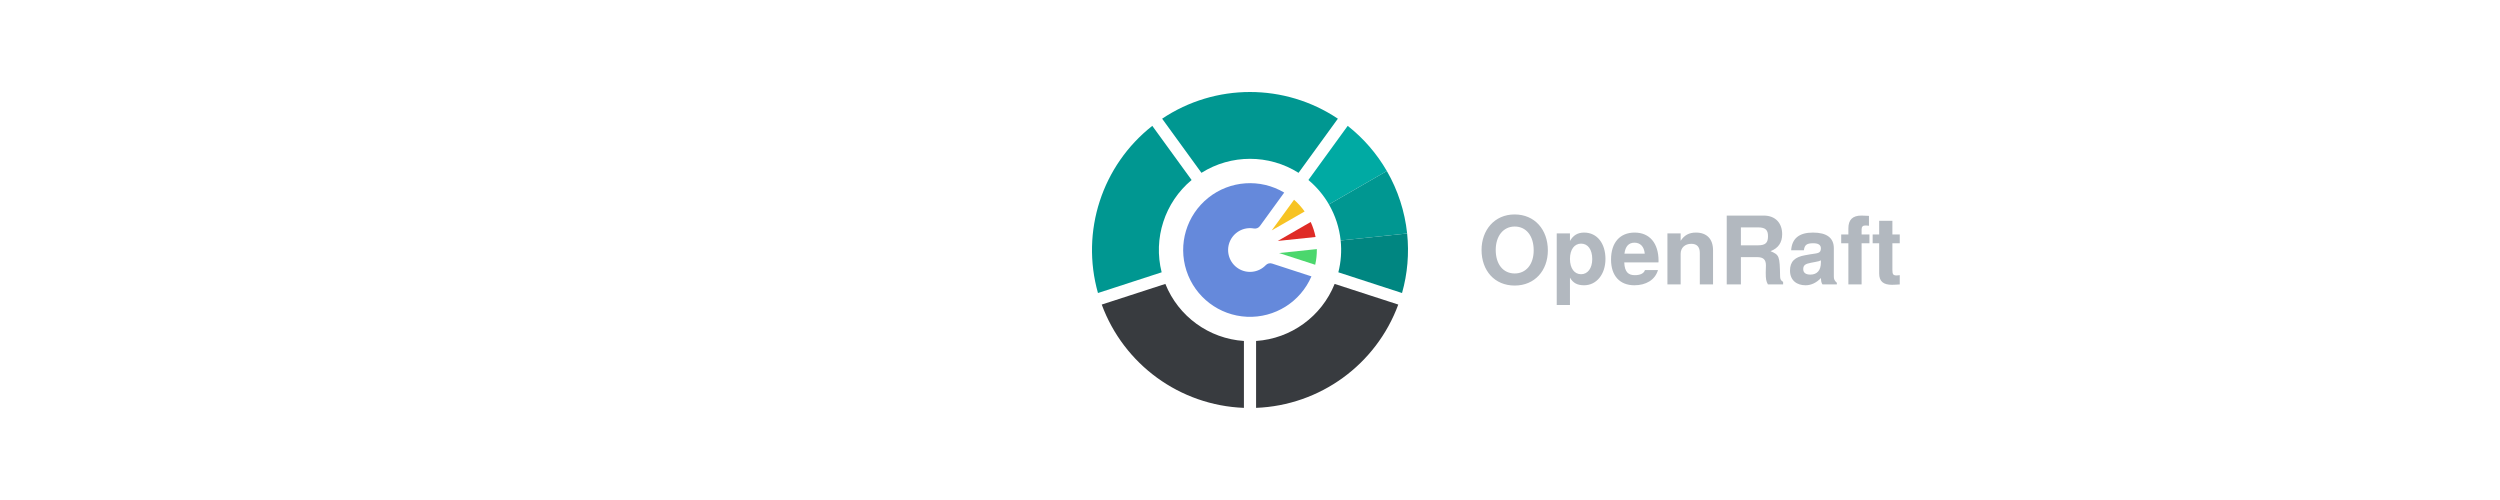
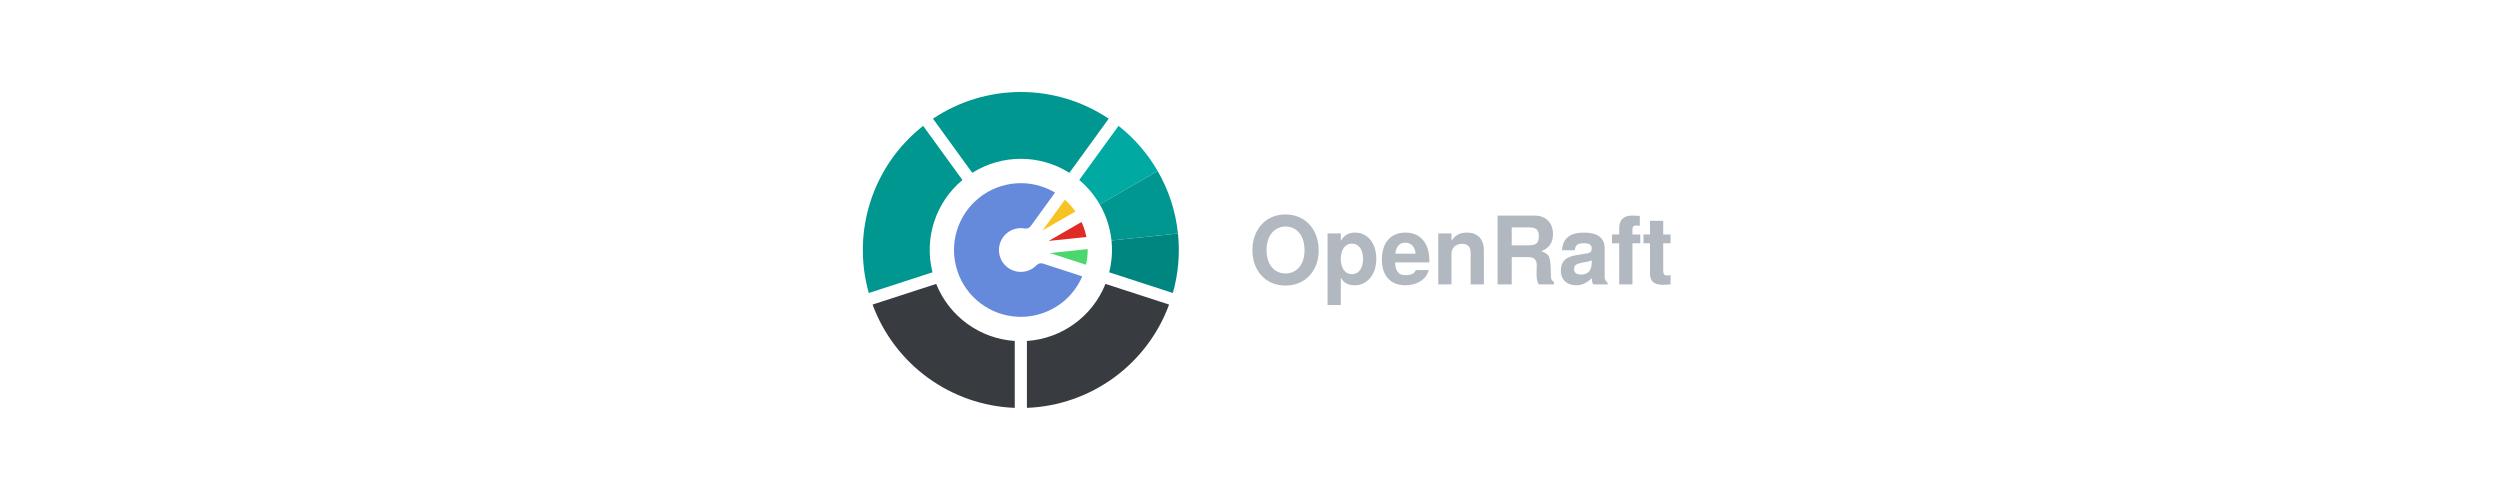
<svg xmlns="http://www.w3.org/2000/svg" viewBox="0 0 900 180" width="900" height="180" role="img" aria-label="OpenRaft">
-   <g transform="translate(380.0 20.0) scale(2.1875)">
+   <g transform="translate(297.5 20.0) scale(2.1875)">
    <path d="M45.93 37.58L56.4 40.98A26.0 26.0 0 0 1 33.0 57.98L33.0 46.97A15.0 15.0 0 0 0 45.93 37.58Z" fill="#383b3f" />
    <path d="M31.0 46.97L31.0 57.98A26.0 26.0 0 0 1 7.6 40.98L18.07 37.58A15.0 15.0 0 0 0 31.0 46.97Z" fill="#383b3f" />
    <path d="M17.46 35.67L6.98 39.08A26.0 26.0 0 0 1 15.92 11.57L22.39 20.48A15.0 15.0 0 0 0 17.46 35.67Z" fill="#009791" />
    <path d="M24.01 19.3L17.54 10.39A26.0 26.0 0 0 1 46.46 10.39L39.99 19.3A15.0 15.0 0 0 0 24.01 19.3Z" fill="#009791" />
    <path d="M41.61 20.48L48.08 11.57A26.0 26.0 0 0 1 54.52 19.0L44.99 24.5A15.0 15.0 0 0 0 41.61 20.48Z" fill="#00aaa3" />
    <path d="M44.99 24.5L54.52 19.0A26.0 26.0 0 0 1 57.86 29.28L46.92 30.43A15.0 15.0 0 0 0 44.99 24.5Z" fill="#009791" />
    <path d="M46.92 30.43L57.86 29.28A26.0 26.0 0 0 1 57.02 39.08L46.54 35.67A15.0 15.0 0 0 0 46.92 30.43Z" fill="#008681" />
    <path d="M35.57 28.78L39.25 23.73A11.0 11.0 0 0 1 40.99 25.66L35.57 28.78Z" fill="#f7c323" />
    <path d="M36.57 30.51L41.99 27.39A11.0 11.0 0 0 1 42.79 29.86L36.57 30.51Z" fill="#df2b26" />
    <path d="M36.78 32.5L43.0 31.85A11.0 11.0 0 0 1 42.73 34.43L36.78 32.5Z" fill="#4bd76d" />
    <path d="M35.63 34.23L42.11 36.34A11.0 11.0 0 1 1 37.63 22.55L33.63 28.06A1.0 1.0 0 0 1 32.64 28.46A3.6 3.6 0 1 0 34.6 34.49A1.0 1.0 0 0 1 35.63 34.23Z" fill="#6589db" />
  </g>
-   <path transform="translate(532.0 102.393) scale(0.034)" d="M742.0 -360.0C742.0 -580.0 603.0 -741.0 390.0 -741.0C176.0 -741.0 40.0 -574.0 40.0 -365.0C40.0 -147.0 177.0 12.0 391.0 12.0C603.0 12.0 742.0 -147.0 742.0 -360.0ZM592.0 -361.0C592.0 -212.0 511.0 -116.0 391.0 -116.0C270.0 -116.0 190.0 -212.0 190.0 -365.0C190.0 -512.0 270.0 -613.0 391.0 -613.0C514.0 -613.0 592.0 -513.0 592.0 -361.0ZM1352.0 -270.0C1352.0 -430.0 1267.0 -549.0 1126.0 -549.0C1058.0 -549.0 1010.0 -520.0 976.0 -460.0V-540.0H836.0V218.0H976.0V-72.0C1010.0 -12.0 1058.0 9.0 1126.0 9.0C1256.0 9.0 1352.0 -106.0 1352.0 -270.0ZM1212.0 -268.0C1212.0 -170.0 1163.0 -108.0 1094.0 -108.0C1024.0 -108.0 976.0 -169.0 976.0 -270.0C976.0 -371.0 1024.0 -432.0 1094.0 -432.0C1165.0 -432.0 1212.0 -371.0 1212.0 -268.0ZM1914.0 -250.0C1914.0 -436.0 1820.0 -549.0 1661.0 -549.0C1506.0 -549.0 1411.0 -444.0 1411.0 -263.0C1411.0 -90.0 1505.0 9.0 1658.0 9.0C1779.0 9.0 1877.0 -46.0 1908.0 -152.0H1770.0C1758.0 -113.0 1714.0 -98.0 1663.0 -98.0C1597.0 -98.0 1555.0 -128.0 1551.0 -233.0H1913.0ZM1768.0 -326.0H1553.0C1562.0 -401.0 1597.0 -442.0 1659.0 -442.0C1719.0 -442.0 1761.0 -403.0 1768.0 -326.0ZM2491.0 0.0V-362.0C2491.0 -481.0 2425.0 -549.0 2310.0 -549.0C2237.0 -549.0 2188.0 -522.0 2148.0 -462.0V-540.0H2008.0V0.0H2148.0V-324.0C2148.0 -388.0 2193.0 -430.0 2261.0 -430.0C2321.0 -430.0 2351.0 -397.0 2351.0 -333.0V0.0ZM3233.0 0.0V-27.0C3210.0 -40.0 3201.0 -55.0 3201.0 -87.0C3197.0 -302.0 3193.0 -312.0 3100.0 -352.0C3182.0 -384.0 3223.0 -443.0 3223.0 -532.0C3223.0 -645.0 3156.0 -729.0 3027.0 -729.0H2636.0V0.0H2786.0V-289.0H2958.0C3023.0 -289.0 3051.0 -263.0 3051.0 -202.0L3049.0 -125.0C3049.0 -57.0 3053.0 -35.0 3072.0 0.0ZM3073.0 -511.0C3073.0 -446.0 3052.0 -414.0 2967.0 -414.0H2786.0V-604.0H2967.0C3049.0 -604.0 3073.0 -574.0 3073.0 -511.0ZM3802.0 0.0V-17.0C3777.0 -40.0 3770.0 -55.0 3770.0 -83.0V-383.0C3770.0 -493.0 3695.0 -549.0 3549.0 -549.0C3403.0 -549.0 3327.0 -487.0 3318.0 -362.0H3453.0C3460.0 -418.0 3483.0 -436.0 3552.0 -436.0C3606.0 -436.0 3633.0 -418.0 3633.0 -382.0C3633.0 -325.0 3591.0 -331.0 3521.0 -319.0L3465.0 -309.0C3358.0 -290.0 3306.0 -244.0 3306.0 -146.0C3306.0 -41.0 3380.0 9.0 3470.0 9.0C3530.0 9.0 3585.0 -17.0 3634.0 -68.0C3634.0 -40.0 3637.0 -16.0 3650.0 0.0ZM3633.0 -231.0C3633.0 -150.0 3593.0 -104.0 3522.0 -104.0C3475.0 -104.0 3446.0 -122.0 3446.0 -162.0C3446.0 -203.0 3468.0 -218.0 3526.0 -229.0L3574.0 -238.0C3611.0 -245.0 3617.0 -247.0 3633.0 -255.0ZM4147.0 -436.0V-529.0H4064.0V-582.0C4064.0 -610.0 4076.0 -624.0 4102.0 -624.0C4114.0 -624.0 4130.0 -623.0 4142.0 -621.0V-726.0C4116.0 -728.0 4081.0 -729.0 4062.0 -729.0C3969.0 -729.0 3924.0 -685.0 3924.0 -594.0V-529.0H3848.0V-436.0H3924.0V0.0H4064.0V-436.0ZM4468.0 0.0V-98.0C4454.0 -96.0 4446.0 -95.0 4436.0 -95.0C4399.0 -95.0 4390.0 -106.0 4390.0 -154.0V-436.0H4468.0V-529.0H4390.0V-674.0H4250.0V-529.0H4181.0V-436.0H4250.0V-116.0C4250.0 -31.0 4295.0 4.0 4387.0 4.0C4418.0 4.0 4443.0 1.0 4468.0 0.0Z" fill="#b2b8bf" />
+   <path transform="translate(449.5 102.393) scale(0.034)" d="M742.0 -360.0C742.0 -580.0 603.0 -741.0 390.0 -741.0C176.0 -741.0 40.0 -574.0 40.0 -365.0C40.0 -147.0 177.0 12.0 391.0 12.0C603.0 12.0 742.0 -147.0 742.0 -360.0ZM592.0 -361.0C592.0 -212.0 511.0 -116.0 391.0 -116.0C270.0 -116.0 190.0 -212.0 190.0 -365.0C190.0 -512.0 270.0 -613.0 391.0 -613.0C514.0 -613.0 592.0 -513.0 592.0 -361.0ZM1352.0 -270.0C1352.0 -430.0 1267.0 -549.0 1126.0 -549.0C1058.0 -549.0 1010.0 -520.0 976.0 -460.0V-540.0H836.0V218.0H976.0V-72.0C1010.0 -12.0 1058.0 9.0 1126.0 9.0C1256.0 9.0 1352.0 -106.0 1352.0 -270.0ZM1212.0 -268.0C1212.0 -170.0 1163.0 -108.0 1094.0 -108.0C1024.0 -108.0 976.0 -169.0 976.0 -270.0C976.0 -371.0 1024.0 -432.0 1094.0 -432.0C1165.0 -432.0 1212.0 -371.0 1212.0 -268.0ZM1914.0 -250.0C1914.0 -436.0 1820.0 -549.0 1661.0 -549.0C1506.0 -549.0 1411.0 -444.0 1411.0 -263.0C1411.0 -90.0 1505.0 9.0 1658.0 9.0C1779.0 9.0 1877.0 -46.0 1908.0 -152.0H1770.0C1758.0 -113.0 1714.0 -98.0 1663.0 -98.0C1597.0 -98.0 1555.0 -128.0 1551.0 -233.0H1913.0ZM1768.0 -326.0H1553.0C1562.0 -401.0 1597.0 -442.0 1659.0 -442.0C1719.0 -442.0 1761.0 -403.0 1768.0 -326.0ZM2491.0 0.0V-362.0C2491.0 -481.0 2425.0 -549.0 2310.0 -549.0C2237.0 -549.0 2188.0 -522.0 2148.0 -462.0V-540.0H2008.0V0.0H2148.0V-324.0C2148.0 -388.0 2193.0 -430.0 2261.0 -430.0C2321.0 -430.0 2351.0 -397.0 2351.0 -333.0V0.0ZM3233.0 0.0V-27.0C3210.0 -40.0 3201.0 -55.0 3201.0 -87.0C3197.0 -302.0 3193.0 -312.0 3100.0 -352.0C3182.0 -384.0 3223.0 -443.0 3223.0 -532.0C3223.0 -645.0 3156.0 -729.0 3027.0 -729.0H2636.0V0.0H2786.0V-289.0H2958.0C3023.0 -289.0 3051.0 -263.0 3051.0 -202.0L3049.0 -125.0C3049.0 -57.0 3053.0 -35.0 3072.0 0.0ZM3073.0 -511.0C3073.0 -446.0 3052.0 -414.0 2967.0 -414.0H2786.0V-604.0H2967.0C3049.0 -604.0 3073.0 -574.0 3073.0 -511.0ZM3802.0 0.0V-17.0C3777.0 -40.0 3770.0 -55.0 3770.0 -83.0V-383.0C3770.0 -493.0 3695.0 -549.0 3549.0 -549.0C3403.0 -549.0 3327.0 -487.0 3318.0 -362.0H3453.0C3460.0 -418.0 3483.0 -436.0 3552.0 -436.0C3606.0 -436.0 3633.0 -418.0 3633.0 -382.0C3633.0 -325.0 3591.0 -331.0 3521.0 -319.0L3465.0 -309.0C3358.0 -290.0 3306.0 -244.0 3306.0 -146.0C3306.0 -41.0 3380.0 9.0 3470.0 9.0C3530.0 9.0 3585.0 -17.0 3634.0 -68.0C3634.0 -40.0 3637.0 -16.0 3650.0 0.0ZM3633.0 -231.0C3633.0 -150.0 3593.0 -104.0 3522.0 -104.0C3475.0 -104.0 3446.0 -122.0 3446.0 -162.0C3446.0 -203.0 3468.0 -218.0 3526.0 -229.0L3574.0 -238.0C3611.0 -245.0 3617.0 -247.0 3633.0 -255.0ZM4147.0 -436.0V-529.0H4064.0V-582.0C4064.0 -610.0 4076.0 -624.0 4102.0 -624.0C4114.0 -624.0 4130.0 -623.0 4142.0 -621.0V-726.0C4116.0 -728.0 4081.0 -729.0 4062.0 -729.0C3969.0 -729.0 3924.0 -685.0 3924.0 -594.0V-529.0H3848.0V-436.0H3924.0V0.0H4064.0V-436.0ZM4468.0 0.0V-98.0C4454.0 -96.0 4446.0 -95.0 4436.0 -95.0C4399.0 -95.0 4390.0 -106.0 4390.0 -154.0V-436.0H4468.0V-529.0H4390.0V-674.0H4250.0V-529.0H4181.0V-436.0H4250.0V-116.0C4250.0 -31.0 4295.0 4.0 4387.0 4.0C4418.0 4.0 4443.0 1.0 4468.0 0.0Z" fill="#b2b8bf" />
</svg>
